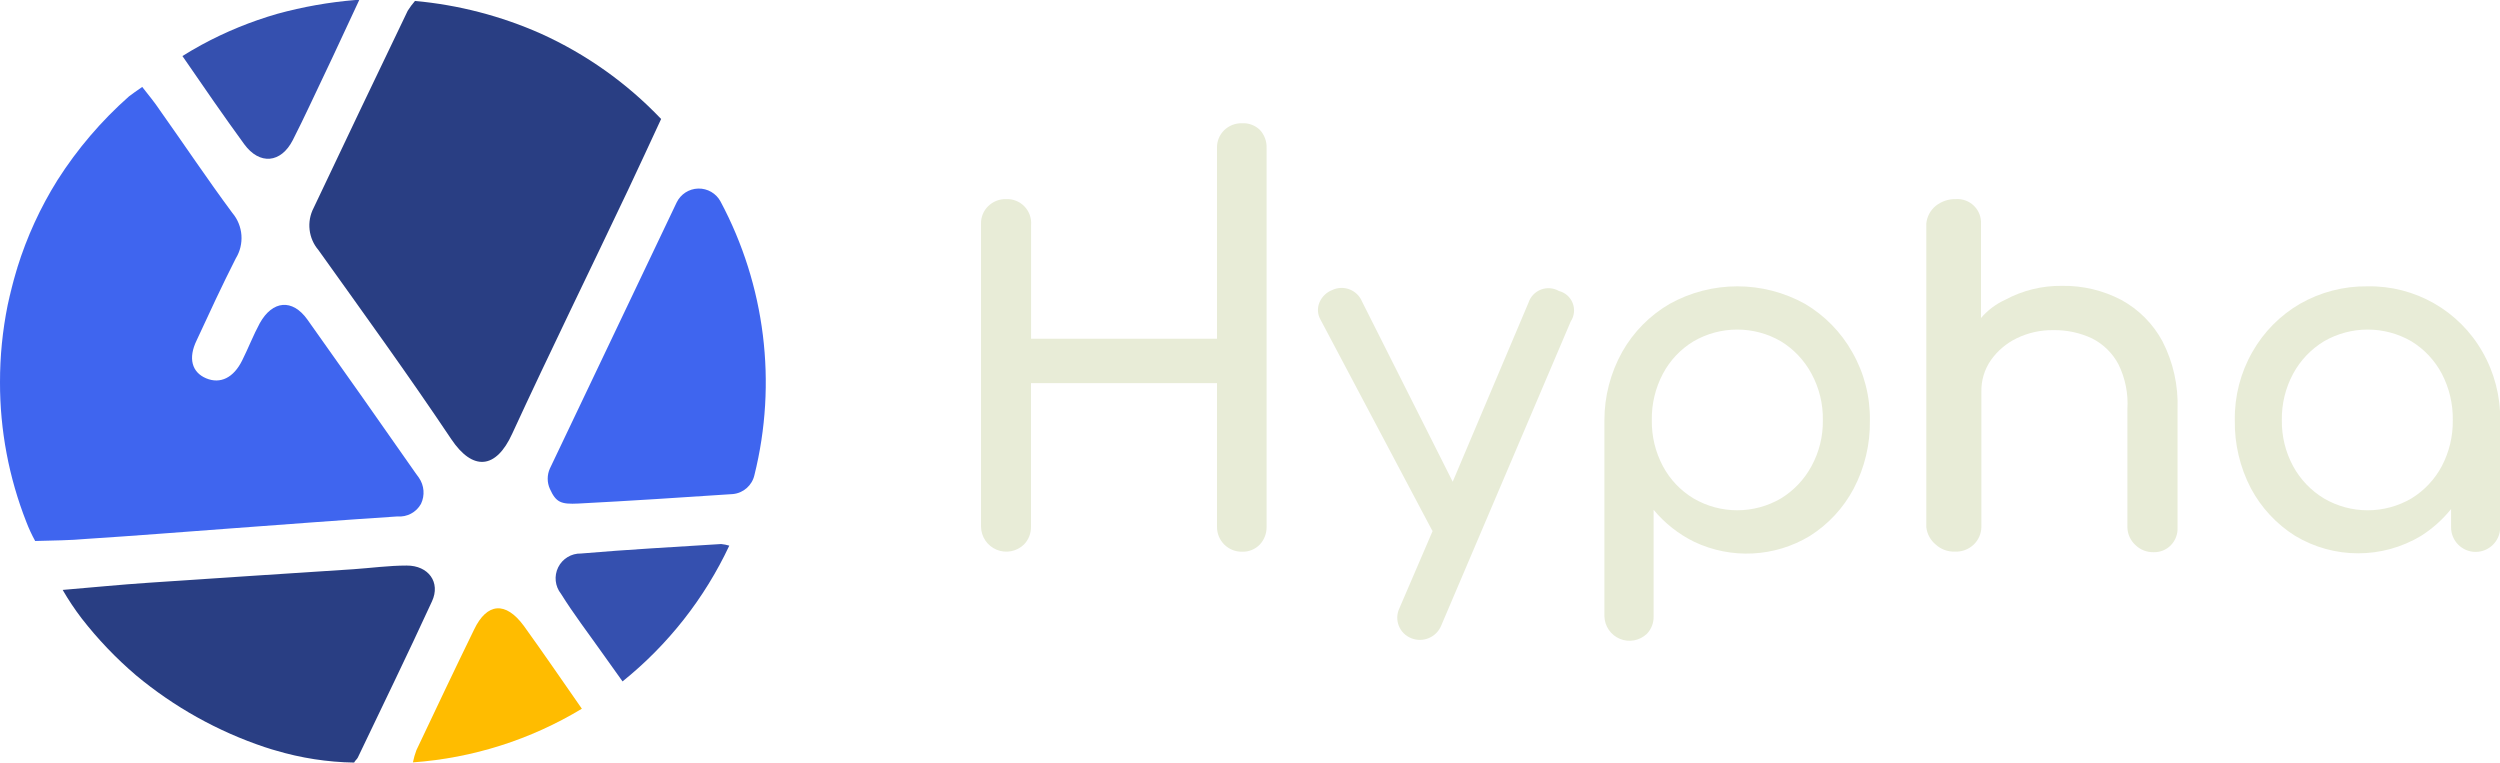
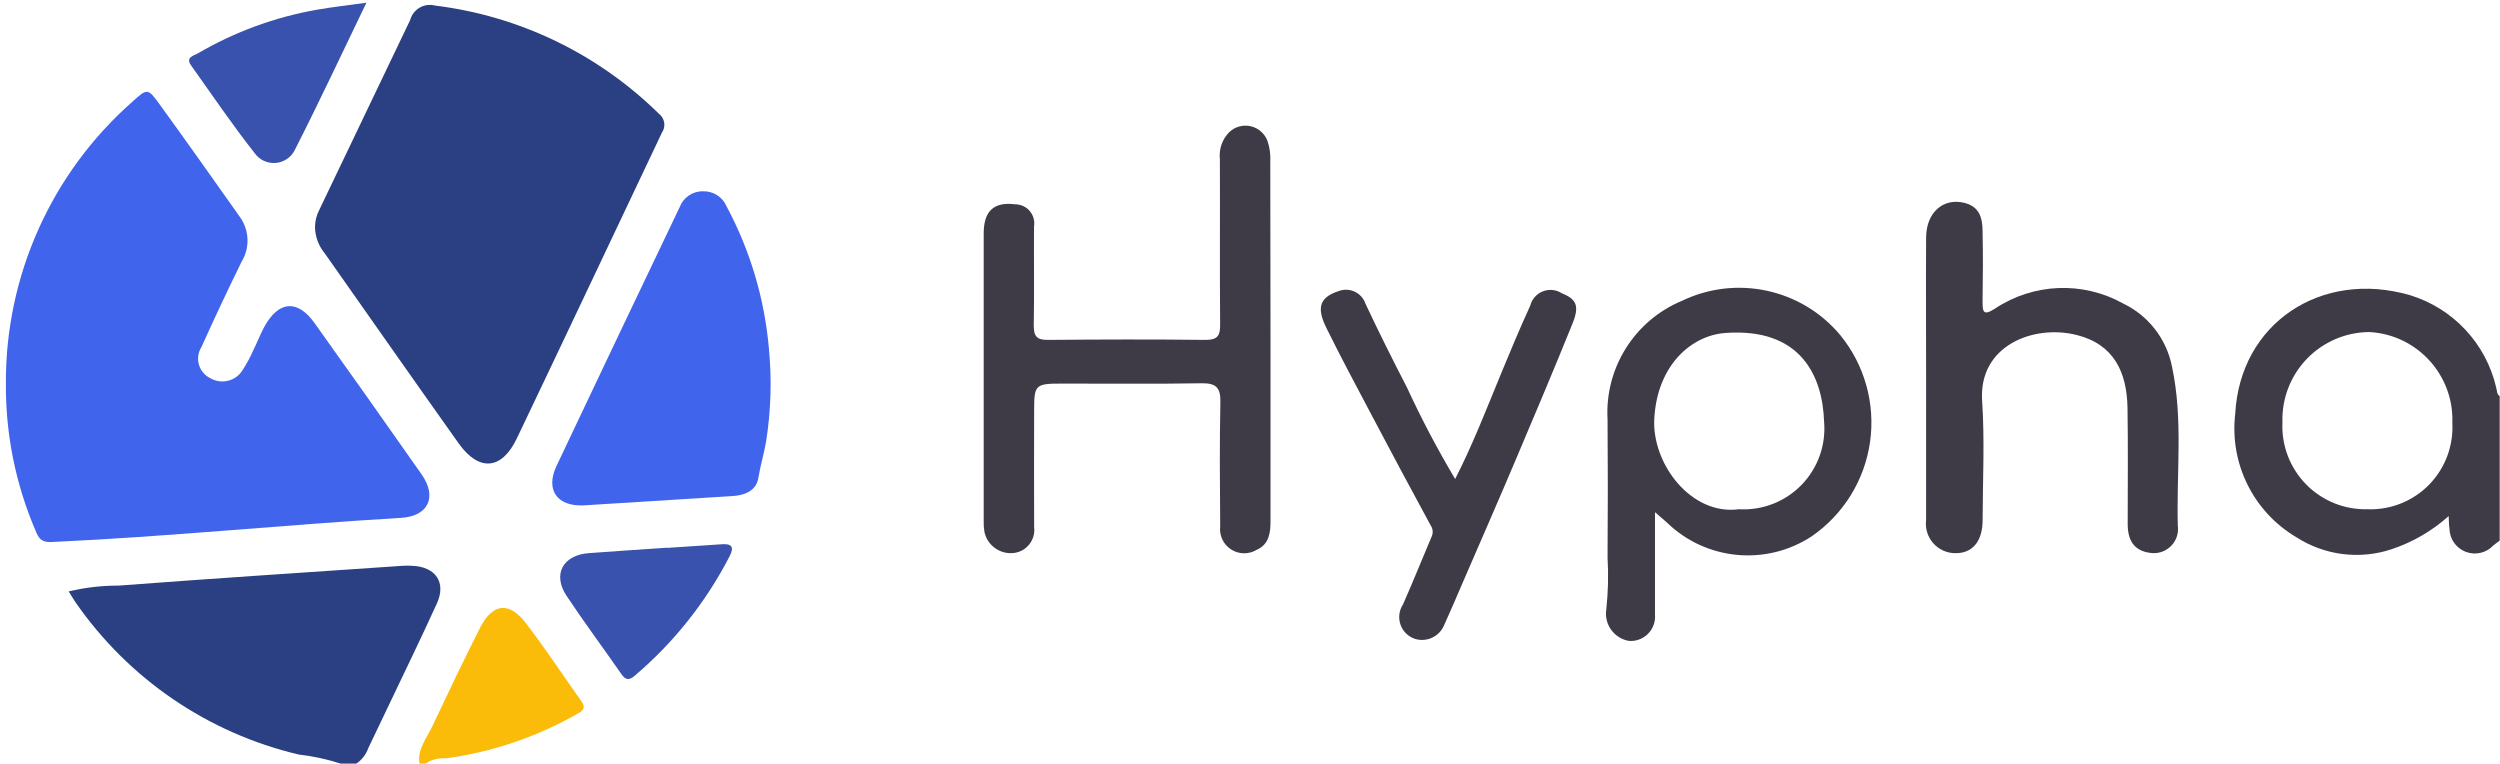
- <svg xmlns="http://www.w3.org/2000/svg" viewBox="0 0 263.68 80.41">
-   <defs>
-     <style>.cls-1{fill:#e8ecd7;}.cls-2{fill:#3f65ef;}.cls-3{fill:#293e83;}.cls-4{fill:#3550af;}.cls-5{fill:#ffbc00;}</style>
-   </defs>
-   <g id="Layer_2" data-name="Layer 2">
-     <g id="Layer_2-2" data-name="Layer 2">
-       <path class="cls-1" d="M1.64,28.91l.12-.41Z" />
-       <path class="cls-1" d="M1.83,28.26A39.58,39.58,0,0,1,6.06,19,38.45,38.45,0,0,0,1.83,28.26Z" />
-       <path class="cls-1" d="M37.89,0,37.5,0l.39,0Z" />
-       <path class="cls-1" d="M1.76,28.5c0-.08.05-.16.07-.24C1.81,28.34,1.78,28.42,1.76,28.5Z" />
-       <path class="cls-1" d="M1.64,28.91C1.32,30,1,31.09.81,32.21c.15-.65.29-1.3.46-1.94C1.38,29.81,1.51,29.36,1.64,28.91Z" />
-       <path class="cls-2" d="M9.09,56.84c5.15-.33,10.29-.74,15.43-1.12,5.8-.43,11.59-.87,17.39-1.25a2.6,2.6,0,0,0,2.49-1.32,2.76,2.76,0,0,0-.22-2.77l-.37-.51q-5.66-8.11-11.4-16.18c-1.58-2.2-3.66-2-5,.38-.69,1.27-1.21,2.63-1.86,3.93-.91,1.85-2.31,2.53-3.81,1.9s-1.92-2.11-1-4c1.34-2.9,2.68-5.79,4.12-8.63a4.11,4.11,0,0,0-.36-4.82c-2.63-3.55-5.09-7.23-7.65-10.84C16.3,10.78,15.65,10,15,9.17c-.6.43-1,.68-1.4,1A41.67,41.67,0,0,0,6.06,19a39.58,39.58,0,0,0-4.23,9.22c0,.08-.05.16-.07.24l-.12.41c-.13.45-.26.9-.37,1.36-.17.64-.31,1.29-.46,1.94A40.86,40.86,0,0,0,0,40.32,40.12,40.12,0,0,0,2.78,55.06a16,16,0,0,0,.93,2C5.62,57,7.37,57,9.09,56.84Z" />
-       <path class="cls-3" d="M43,1.14q-5,10.4-9.92,20.79a4,4,0,0,0,.51,4.45c4.72,6.61,9.49,13.19,14,19.93,2.29,3.42,4.74,3.16,6.43-.56C58,37.11,62.19,28.59,66.26,20c1.16-2.44,2.28-4.9,3.47-7.45a40.6,40.6,0,0,0-12.68-9A42.16,42.16,0,0,0,43.77.1,8.24,8.24,0,0,0,43,1.14Z" />
-       <path class="cls-3" d="M37.74,79.9C40.36,74.42,43,69,45.56,63.43c.93-2-.36-3.79-2.67-3.78-1.88,0-3.77.26-5.65.39-7.17.47-14.34.93-21.52,1.42-3,.2-5.9.49-9.11.76a28.26,28.26,0,0,0,2,3,40.8,40.8,0,0,0,5.73,6,42.09,42.09,0,0,0,13.58,7.58l.35.11.37.12.42.12a30.63,30.63,0,0,0,8.29,1.28C37.45,80.21,37.65,80.09,37.74,79.9Z" />
-       <path class="cls-2" d="M61,53.11c5.44-.28,10.87-.64,16.3-1h0a2.58,2.58,0,0,0,2.27-2A40.51,40.51,0,0,0,76,21.26a2.6,2.6,0,0,0-4.64.11L58,49.41a2.62,2.62,0,0,0,0,2.16C58.65,53,59.17,53.2,61,53.11Z" />
-       <path class="cls-4" d="M25.76,15.21c1.62,2.22,3.88,2,5.12-.43s2.26-4.69,3.37-7S36.51,2.93,37.89,0L37.5,0a45.06,45.06,0,0,0-8.26,1.46,39.81,39.81,0,0,0-8,3.28c-.68.37-1.34.76-2,1.17C21.5,9.2,23.59,12.23,25.76,15.21Z" />
-       <path class="cls-5" d="M50,66.41c-2.06,4.22-4.07,8.47-6.08,12.71a8.32,8.32,0,0,0-.37,1.29,40,40,0,0,0,17.82-5.66c-2.15-3.08-4.1-5.94-6.13-8.75C53.33,63.41,51.36,63.56,50,66.41Z" />
-       <path class="cls-4" d="M76.06,57.38c-4.93.31-9.86.58-14.78,1a2.62,2.62,0,0,0-2.11,4.25c1.34,2.15,2.89,4.17,4.35,6.24l2.14,3A40.39,40.39,0,0,0,76.92,57.55,4.63,4.63,0,0,0,76.06,57.38Z" />
-       <path class="cls-1" d="M131,13a2.6,2.6,0,0,0-1.88.73,2.53,2.53,0,0,0-.76,1.91V35.73H108.75v-12A2.53,2.53,0,0,0,106.11,21a2.6,2.6,0,0,0-1.88.74,2.51,2.51,0,0,0-.76,1.9V55.55A2.67,2.67,0,0,0,108,57.43a2.62,2.62,0,0,0,.74-1.88V40.41h19.62V55.55A2.6,2.6,0,0,0,131,58.19a2.49,2.49,0,0,0,1.88-.76,2.68,2.68,0,0,0,.71-1.88V15.61a2.65,2.65,0,0,0-.71-1.91A2.5,2.5,0,0,0,131,13Z" />
-       <path class="cls-1" d="M164.42,30.69a2.21,2.21,0,0,0-3.2,1.22l-8,18.9-9.56-19a2.33,2.33,0,0,0-3.15-1.22,2.41,2.41,0,0,0-1.34,1.3,2.06,2.06,0,0,0,.12,1.85L151,55.85a.86.86,0,0,0,.1.16l-3.5,8.14a2.32,2.32,0,0,0,1.24,3.16A2.43,2.43,0,0,0,152,66l13.67-32.1A2.11,2.11,0,0,0,164.42,30.69Z" />
-       <path class="cls-1" d="M190.38,32.05a14.7,14.7,0,0,0-14.28,0,13.59,13.59,0,0,0-5,5.06,14.79,14.79,0,0,0-1.88,7.21V65a2.65,2.65,0,0,0,4.48,1.85,2.57,2.57,0,0,0,.71-1.85V53.77a13,13,0,0,0,4.29,3.38,12.89,12.89,0,0,0,12.17-.61,13.23,13.23,0,0,0,4.64-5,14.92,14.92,0,0,0,1.71-7.19,14.06,14.06,0,0,0-1.86-7.21A13.71,13.71,0,0,0,190.38,32.05Zm.68,17.12a9,9,0,0,1-3.22,3.4,9.13,9.13,0,0,1-9.22,0,8.8,8.8,0,0,1-3.23-3.4,10,10,0,0,1-1.17-4.85,10.11,10.11,0,0,1,1.17-4.9A8.83,8.83,0,0,1,178.62,36a9.19,9.19,0,0,1,9.22,0,9,9,0,0,1,3.22,3.41,9.91,9.91,0,0,1,1.2,4.9A9.8,9.8,0,0,1,191.06,49.17Z" />
-       <path class="cls-1" d="M223.75,31.64a13,13,0,0,0-6.26-1.49,12.27,12.27,0,0,0-6,1.47,7.4,7.4,0,0,0-2.55,1.92V23.63A2.49,2.49,0,0,0,206.29,21a3.27,3.27,0,0,0-2.12.71,2.75,2.75,0,0,0-1,1.88v32a2.78,2.78,0,0,0,1,1.85,2.83,2.83,0,0,0,2,.74,2.7,2.7,0,0,0,2-.74,2.62,2.62,0,0,0,.81-1.85V41.32a5.63,5.63,0,0,1,1-3.33,7.18,7.18,0,0,1,2.72-2.31,8.55,8.55,0,0,1,3.86-.86,9.26,9.26,0,0,1,4.13.89,6.44,6.44,0,0,1,2.75,2.72,9.34,9.34,0,0,1,.94,4.72v12.5a2.63,2.63,0,0,0,.86,1.85,2.66,2.66,0,0,0,1.92.74,2.43,2.43,0,0,0,1.81-.74,2.49,2.49,0,0,0,.7-1.85V43.15A14.49,14.49,0,0,0,228.08,36,10.8,10.8,0,0,0,223.75,31.64Z" />
-       <path class="cls-1" d="M261.83,37.11a13.66,13.66,0,0,0-12.12-6.91,14,14,0,0,0-7.14,1.85,13.69,13.69,0,0,0-5,5.06,14.06,14.06,0,0,0-1.86,7.21,15,15,0,0,0,1.7,7.19,13.34,13.34,0,0,0,4.65,5,12.9,12.9,0,0,0,13.31,0,13.06,13.06,0,0,0,3.15-2.82v1.93a2.59,2.59,0,1,0,5.18,0V44.32A14.15,14.15,0,0,0,261.83,37.11Zm-4.29,12.06a8.88,8.88,0,0,1-3.2,3.4,9.14,9.14,0,0,1-9.23,0,9,9,0,0,1-3.25-3.4,9.9,9.9,0,0,1-1.19-4.85,10,10,0,0,1,1.19-4.9A9,9,0,0,1,245.11,36a9.21,9.21,0,0,1,9.23,0,8.91,8.91,0,0,1,3.2,3.41,10.22,10.22,0,0,1,1.16,4.9A10.11,10.11,0,0,1,257.54,49.17Z" />
-     </g>
-   </g>
+ <svg xmlns="http://www.w3.org/2000/svg" id="Group_2101" data-name="Group 2101" width="110.304" height="33.703" viewBox="0 0 110.304 33.703">
+   <path id="Path_663" data-name="Path 663" d="M-1136.974,2332.073a9.719,9.719,0,0,0-1.852-.4,16.619,16.619,0,0,1-9.849-6.72c-.09-.131-.169-.27-.3-.477a9.369,9.369,0,0,1,2.206-.256c4.174-.317,8.353-.588,12.53-.874a3.432,3.432,0,0,1,.416,0c1.044.04,1.524.74,1.087,1.677-.706,1.551-1.454,3.083-2.186,4.623-.278.582-.553,1.164-.834,1.745a1.362,1.362,0,0,1-.526.682Z" transform="translate(1152.005 -2298.382)" fill="#2b3f83" />
+   <path id="Path_664" data-name="Path 664" d="M-510.326,2254.3c-.091.069-.185.135-.274.207a1.118,1.118,0,0,1-1.942-.733c-.026-.152-.02-.313-.035-.556a7.167,7.167,0,0,1-2.525,1.465,4.9,4.9,0,0,1-4.2-.535,5.567,5.567,0,0,1-2.694-5.424c.21-4.029,3.811-6.383,7.707-5.254a5.574,5.574,0,0,1,3.811,4.087c.04.13.015.281.152.368Zm-5.783-1.381a3.616,3.616,0,0,0,3.694-3.812,3.872,3.872,0,0,0-3.659-4.008,3.857,3.857,0,0,0-3.837,3.976,3.664,3.664,0,0,0,3.8,3.84Z" transform="translate(620.616 -2230.448)" fill="#3e3b46" />
+   <path id="Path_665" data-name="Path 665" d="M-1047.5,2342.438c-.093-.627.3-1.091.546-1.6.7-1.476,1.4-2.95,2.134-4.4.553-1.078,1.279-1.157,2.015-.2.855,1.113,1.625,2.287,2.439,3.43.248.346.055.458-.227.61a16.038,16.038,0,0,1-5.729,1.928,1.466,1.466,0,0,0-.915.233Z" transform="translate(1066.005 -2308.748)" fill="#fbbc09" />
+   <path id="Path_666" data-name="Path 666" d="M-1167.112,2199.1a16.458,16.458,0,0,1,5.572-12.44c.66-.6.689-.61,1.189.079,1.208,1.663,2.394,3.344,3.581,5.022a1.79,1.79,0,0,1,.053,1.959q-.915,1.866-1.767,3.757a.957.957,0,0,0,.389,1.372,1.048,1.048,0,0,0,1.448-.391,5.691,5.691,0,0,0,.427-.79c.174-.351.317-.718.5-1.067.634-1.169,1.468-1.245,2.23-.178q2.379,3.328,4.726,6.68c.692.993.286,1.84-.915,1.91-5.152.305-10.288.833-15.445,1.067-.457.02-.561-.215-.686-.518A16.16,16.16,0,0,1-1167.112,2199.1Z" transform="translate(1167.372 -2182.164)" fill="#4064ec" />
+   <path id="Path_667" data-name="Path 667" d="M-1077.662,2171a1.692,1.692,0,0,1,.2-.8q2-4.176,4-8.356a.9.9,0,0,1,1.1-.636,17.045,17.045,0,0,1,9.873,4.772.612.612,0,0,1,.132.838c-2.134,4.494-4.255,9-6.4,13.487-.666,1.4-1.677,1.475-2.569.215-1.982-2.787-3.939-5.586-5.909-8.385A1.87,1.87,0,0,1-1077.662,2171Z" transform="translate(1091.56 -2160.962)" fill="#2b3f83" />
+   <path id="Path_668" data-name="Path 668" d="M-871.5,2205.489v7.969c0,.5-.055,1.023-.61,1.265a1.066,1.066,0,0,1-1.61-1.038c-.015-1.829-.029-3.65.008-5.474.014-.639-.183-.846-.829-.836-2.061.035-4.125.009-6.188.014-1.154,0-1.2.055-1.2,1.2,0,1.709-.011,3.418,0,5.127a1.025,1.025,0,0,1-.866,1.143,1.186,1.186,0,0,1-1.328-.93,2.4,2.4,0,0,1-.032-.482v-12.68c0-1.009.457-1.406,1.4-1.288a.84.84,0,0,1,.82.983c-.009,1.455.015,2.911-.011,4.365,0,.483.142.639.631.634,2.317-.021,4.636-.027,6.952,0,.558,0,.645-.213.64-.7-.02-2.426,0-4.851-.011-7.277a1.452,1.452,0,0,1,.418-1.192,1.034,1.034,0,0,1,.956-.255,1.036,1.036,0,0,1,.733.665,2.4,2.4,0,0,1,.117.884Q-871.506,2201.54-871.5,2205.489Z" transform="translate(927.557 -2190.464)" fill="#3e3b46" />
+   <path id="Path_669" data-name="Path 669" d="M-1007.605,2228.875c-1.163.055-1.692-.681-1.2-1.732q2.709-5.723,5.438-11.426a1.077,1.077,0,0,1,1.023-.7,1.094,1.094,0,0,1,1.046.664,16.252,16.252,0,0,1,1.866,6.25,16.175,16.175,0,0,1-.123,4.133c-.09.534-.252,1.049-.337,1.587-.09.573-.585.779-1.145.813Q-1004.32,2228.666-1007.605,2228.875Z" transform="translate(1033.355 -2206.577)" fill="#4064ec" />
+   <path id="Path_670" data-name="Path 670" d="M-701.893,2252.9v4.513a1.076,1.076,0,0,1-1.134,1.169,1.219,1.219,0,0,1-1.015-1.392,13.725,13.725,0,0,0,.056-2.277q.023-3.049,0-6.1a5.341,5.341,0,0,1,3.279-5.237,5.816,5.816,0,0,1,6.988,1.511,6.1,6.1,0,0,1-1.255,8.875,5.128,5.128,0,0,1-6.4-.611C-701.512,2253.235-701.646,2253.116-701.893,2252.9Zm3.714-.129a3.564,3.564,0,0,0,3.746-3.871c-.066-2.006-1.032-4.151-4.36-3.906-1.468.106-2.993,1.386-3.131,3.768-.117,2,1.628,4.3,3.746,4.007Z" transform="translate(774.914 -2230.302)" fill="#3e3b46" />
+   <path id="Path_671" data-name="Path 671" d="M-611.424,2225.923c0-2.1-.012-4.2,0-6.3.009-1.119.77-1.761,1.7-1.524.663.172.781.667.791,1.22.023,1.038.017,2.076,0,3.115,0,.449.015.671.541.333a5.431,5.431,0,0,1,5.653-.235,3.933,3.933,0,0,1,2.163,2.786c.5,2.327.192,4.683.258,7.025a1.066,1.066,0,0,1-1.105,1.208c-.744-.051-1.107-.468-1.107-1.282,0-1.709.02-3.417-.008-5.124-.026-1.551-.582-2.8-2.235-3.217-1.9-.481-4.345.458-4.179,2.907.117,1.745.026,3.507.021,5.26,0,.93-.445,1.465-1.194,1.458a1.3,1.3,0,0,1-1.3-1.462Q-611.425,2229-611.424,2225.923Z" transform="translate(696.407 -2209.146)" fill="#3e3b46" />
+   <path id="Path_672" data-name="Path 672" d="M-780.625,2251.847c.779-1.524,1.389-3.108,2.035-4.673.412-1,.826-1.991,1.275-2.969a.922.922,0,0,1,1.393-.555c.646.26.79.556.479,1.328-.817,2.021-1.665,4.029-2.517,6.037-.762,1.8-1.549,3.594-2.325,5.387-.271.628-.535,1.258-.82,1.879a1.058,1.058,0,0,1-1.281.624,1.014,1.014,0,0,1-.54-1.525c.438-.986.832-1.982,1.259-2.981a.5.5,0,0,0-.04-.506q-1.331-2.451-2.633-4.92c-.665-1.26-1.339-2.516-1.968-3.793-.458-.924-.27-1.359.546-1.625a.908.908,0,0,1,1.182.562c.585,1.245,1.2,2.477,1.829,3.693A43.424,43.424,0,0,0-780.625,2251.847Z" transform="translate(844.829 -2230.713)" fill="#3e3b46" />
+   <path id="Path_673" data-name="Path 673" d="M-1106.264,2160.42c-1.081,2.237-2.072,4.362-3.136,6.451a1.037,1.037,0,0,1-1.8.181c-.983-1.249-1.878-2.569-2.8-3.865-.261-.366.124-.425.3-.532a15.907,15.907,0,0,1,5.238-1.923C-1107.775,2160.612-1107.09,2160.536-1106.264,2160.42Z" transform="translate(1122.431 -2160.301)" fill="#3952ae" />
+   <path id="Path_674" data-name="Path 674" d="M-1001.98,2317.3c.807-.053,1.613-.11,2.419-.16.409-.026.558.1.343.52a17.345,17.345,0,0,1-4.185,5.275c-.256.219-.405.208-.6-.072-.8-1.155-1.646-2.287-2.419-3.453-.624-.947-.152-1.793.985-1.878s2.3-.16,3.456-.24Z" transform="translate(1031.415 -2293.127)" fill="#3952ae" />
+   <rect id="Rectangle_510" data-name="Rectangle 510" width="110.304" height="33.703" fill="none" />
+   <rect id="Rectangle_511" data-name="Rectangle 511" width="110.304" height="33.703" fill="none" />
</svg>
